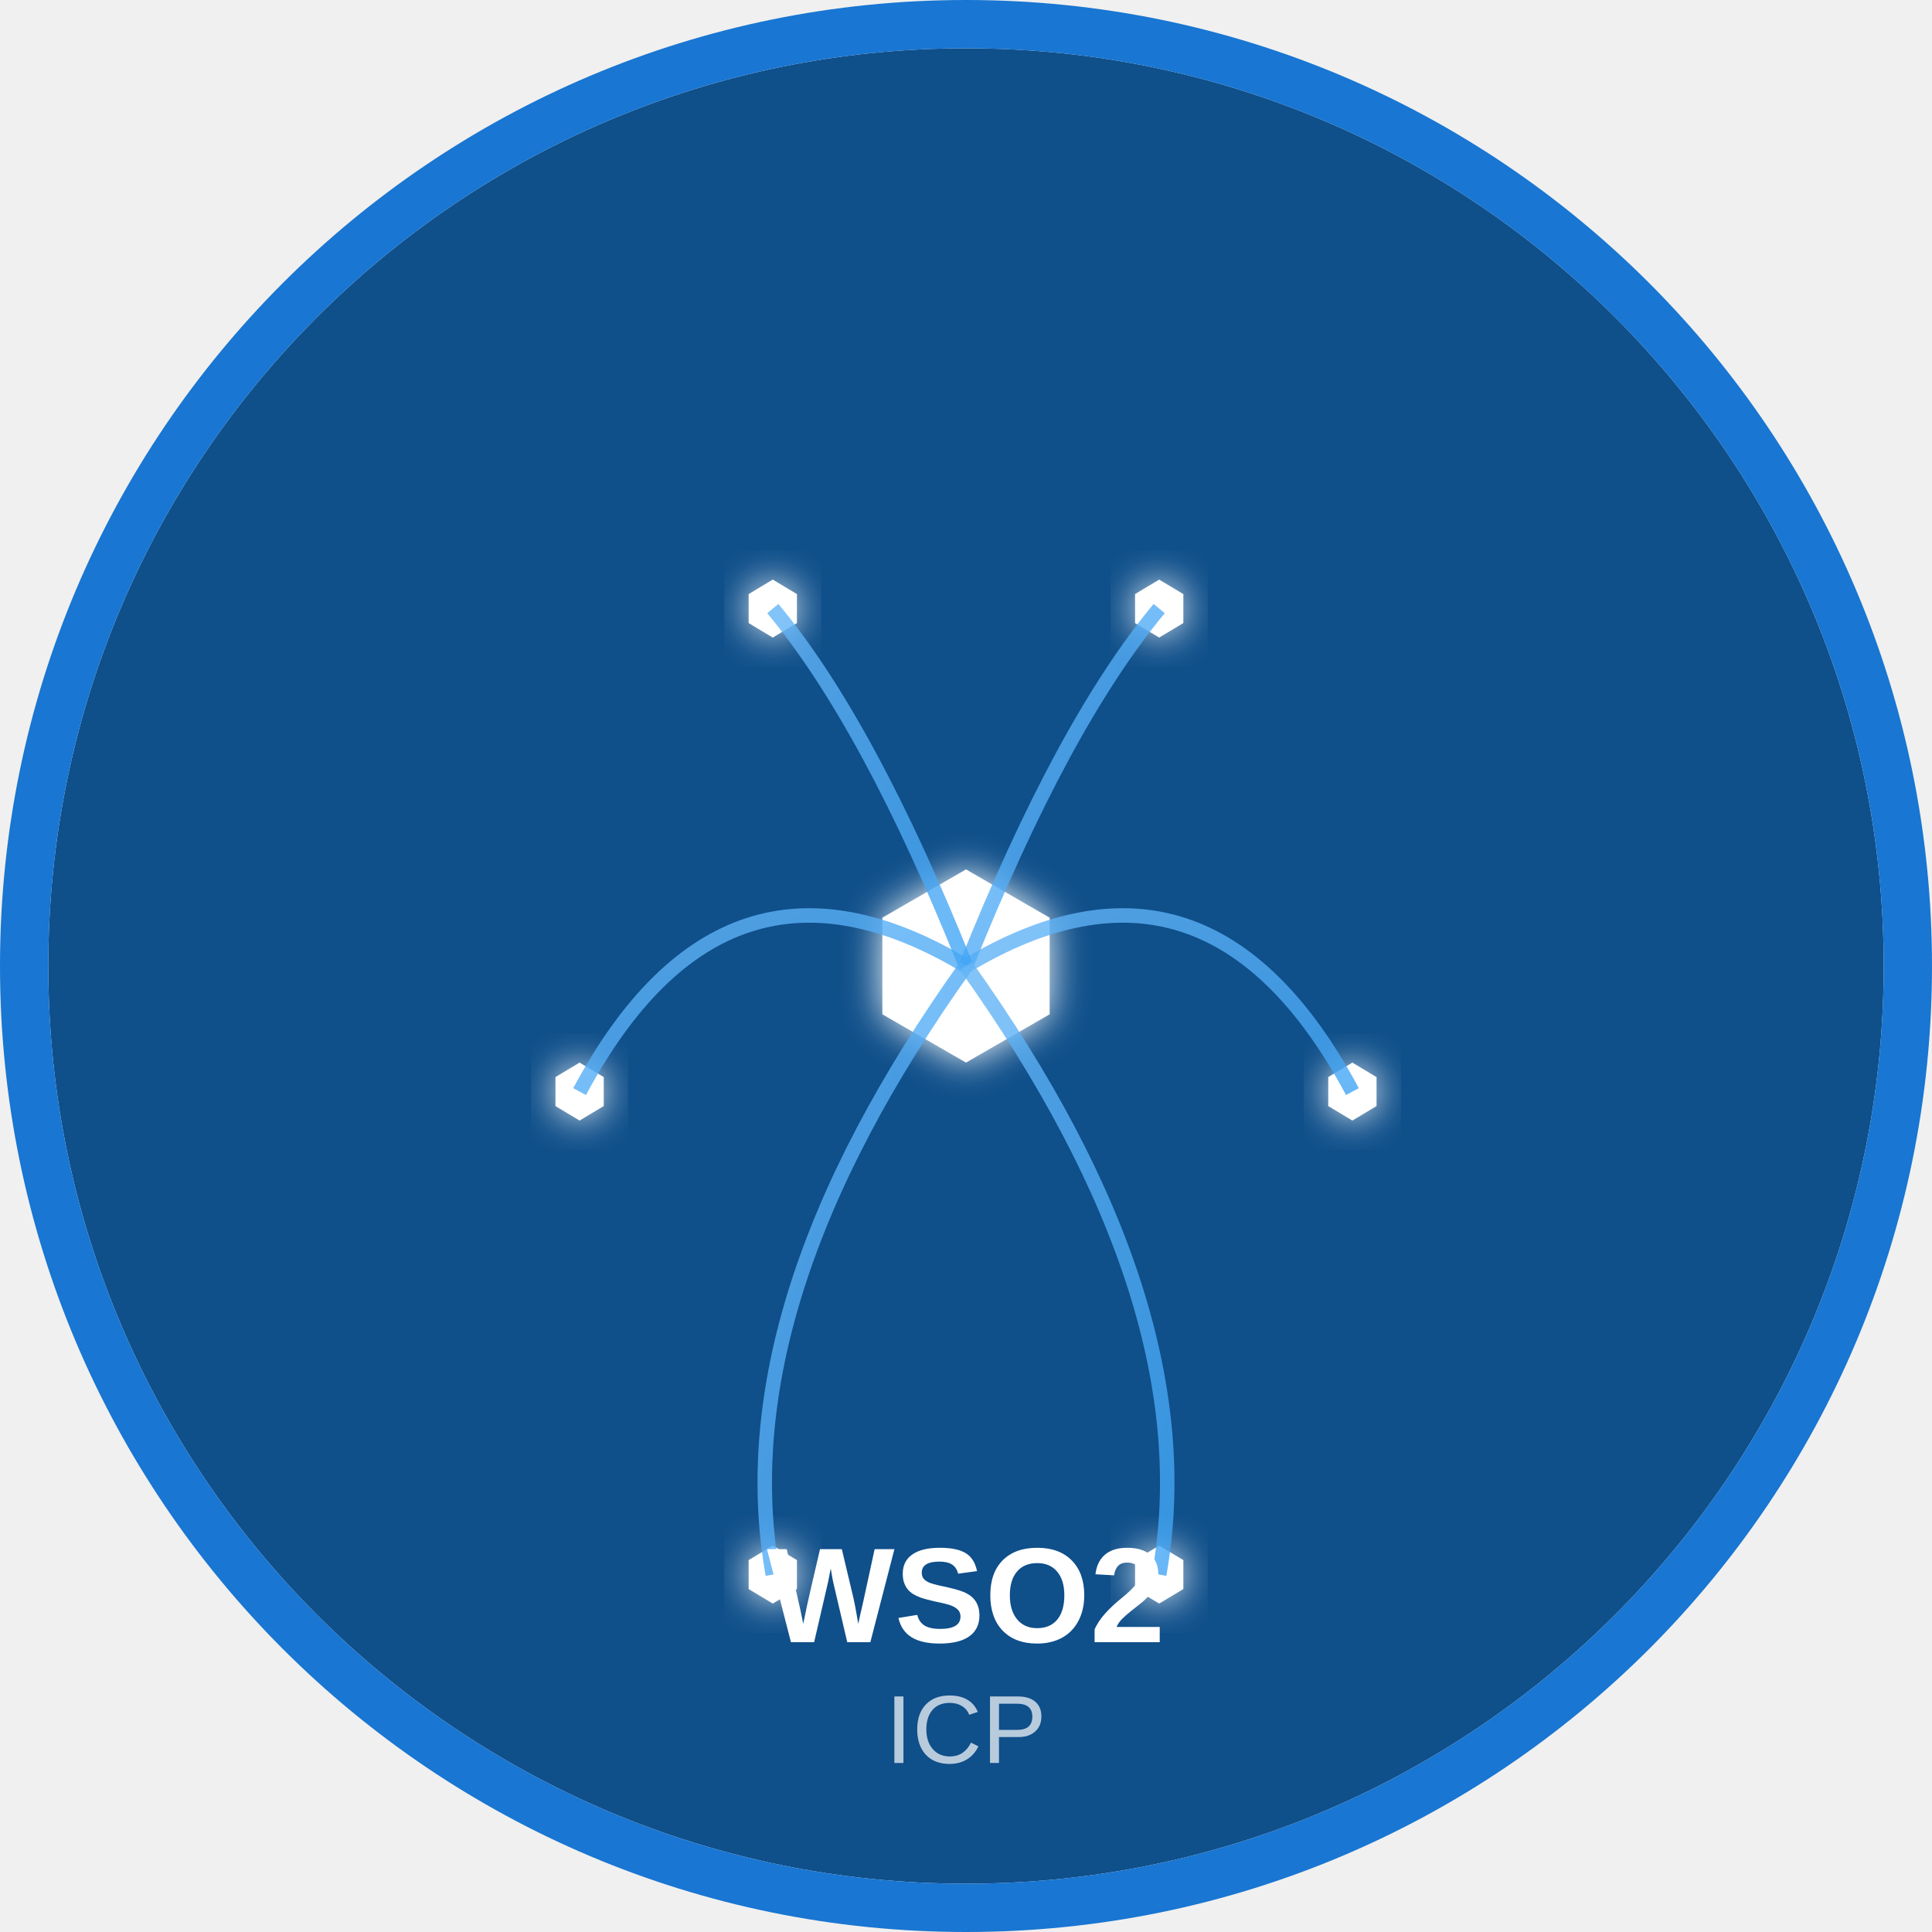
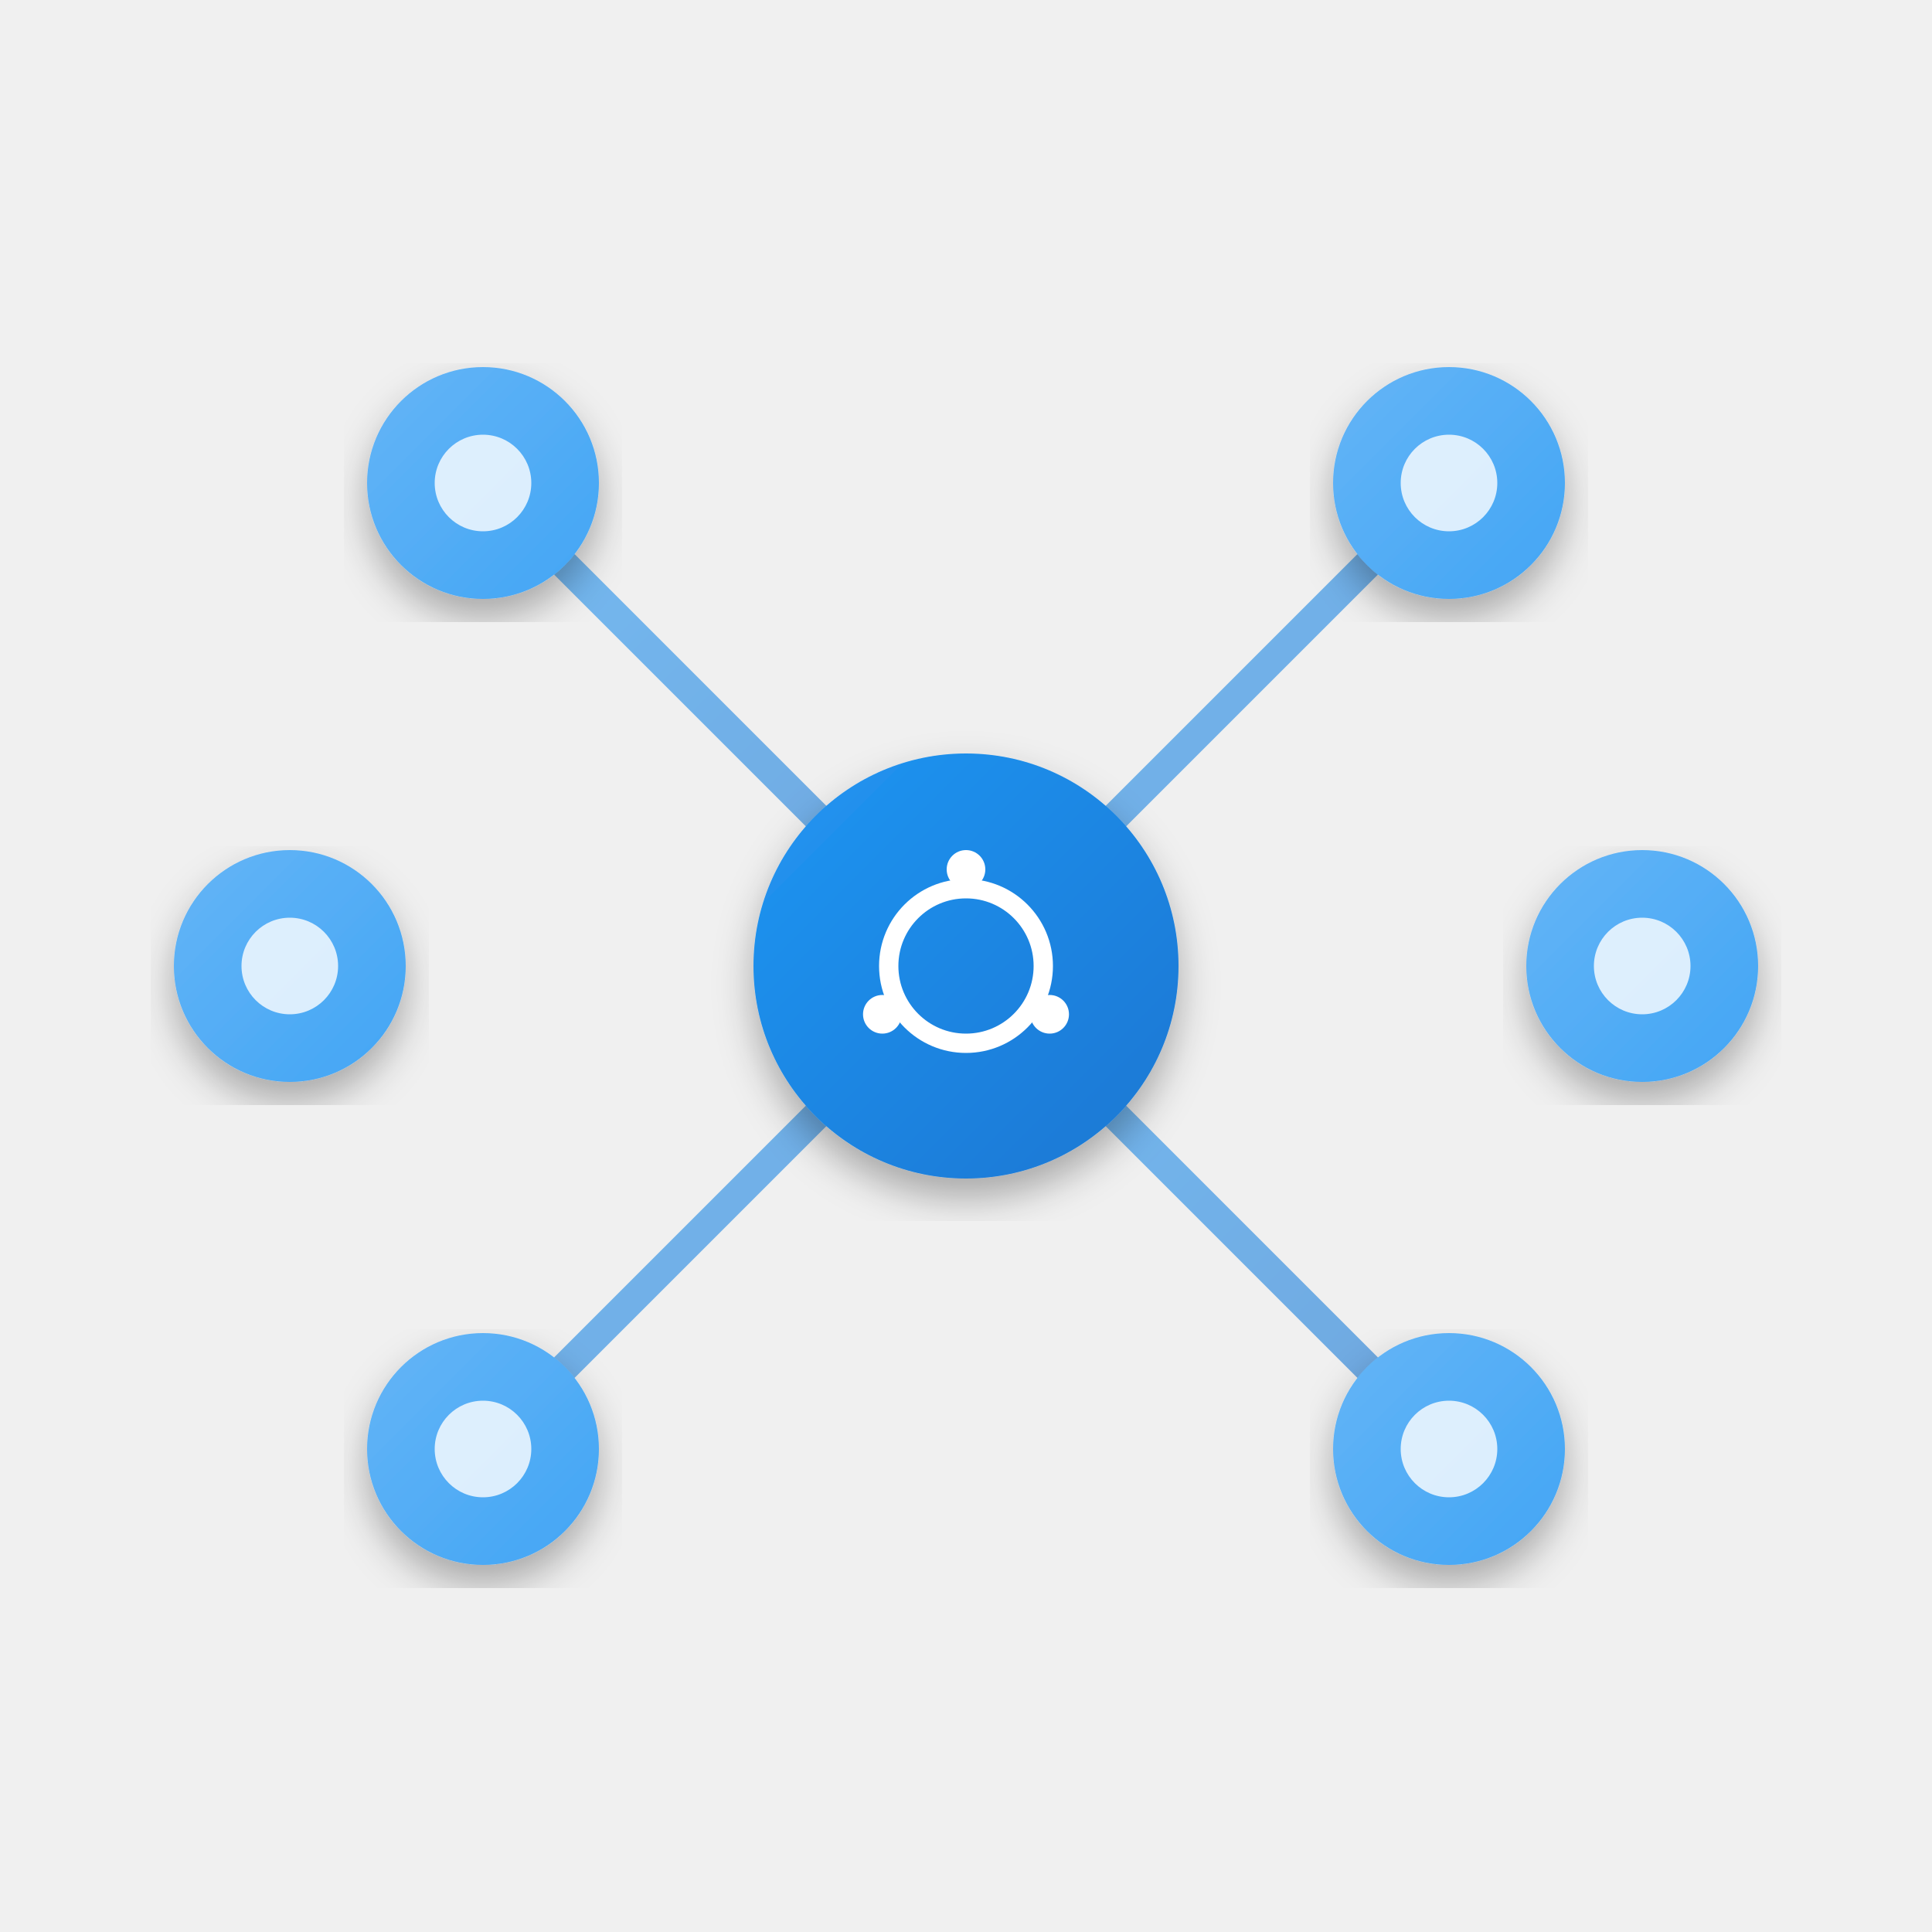
- <svg xmlns="http://www.w3.org/2000/svg" width="400" height="400" viewBox="0 0 400 400" fill="none">
+ <svg xmlns="http://www.w3.org/2000/svg" viewBox="0 0 200 200" width="200" height="200">
  <defs>
-     <radialGradient id="backgroundGradient" cx="0" cy="0" r="1" gradientUnits="userSpaceOnUse" transform="translate(200 200) rotate(90) scale(200 200)">
-       <stop offset="0%" stop-color="#1976D2" stop-opacity="1" />
-       <stop offset="100%" stop-color="#0F4F8A" stop-opacity="1" />
-     </radialGradient>
-     <linearGradient id="nodeGradient" x1="0%" y1="0%" x2="100%" y2="100%">
-       <stop offset="0%" stop-color="#64B5F6" />
-       <stop offset="100%" stop-color="#42A5F5" />
+     <linearGradient id="blueGradient" x1="0%" y1="0%" x2="100%" y2="100%">
+       <stop offset="0%" style="stop-color:#2196f3;stop-opacity:1" />
+       <stop offset="100%" style="stop-color:#1976d2;stop-opacity:1" />
    </linearGradient>
-     <filter id="glow" x="-50%" y="-50%" width="200%" height="200%">
-       <feGaussianBlur in="SourceGraphic" stdDeviation="4" result="blur" />
+     <linearGradient id="lightGradient" x1="0%" y1="0%" x2="100%" y2="100%">
+       <stop offset="0%" style="stop-color:#64b5f6;stop-opacity:1" />
+       <stop offset="100%" style="stop-color:#42a5f5;stop-opacity:1" />
+     </linearGradient>
+     <filter id="shadow">
+       <feGaussianBlur in="SourceAlpha" stdDeviation="2" />
+       <feOffset dx="0" dy="2" result="offsetblur" />
+       <feComponentTransfer>
+         <feFuncA type="linear" slope="0.3" />
+       </feComponentTransfer>
      <feMerge>
-         <feMergeNode in="blur" />
+         <feMergeNode />
        <feMergeNode in="SourceGraphic" />
      </feMerge>
    </filter>
-     <g id="integration-network">
-       <polygon points="200,160 217.32,170 217.32,190 200,200 182.68,190 182.68,170" fill="white" filter="url(#glow)" />
-       <polygon points="120,200 125,203 125,209 120,212 115,209 115,203" fill="white" filter="url(#glow)" />
-       <polygon points="280,200 285,203 285,209 280,212 275,209 275,203" fill="white" filter="url(#glow)" />
-       <polygon points="160,100 165,103 165,109 160,112 155,109 155,103" fill="white" filter="url(#glow)" />
-       <polygon points="240,100 245,103 245,109 240,112 235,109 235,103" fill="white" filter="url(#glow)" />
-       <polygon points="160,300 165,303 165,309 160,312 155,309 155,303" fill="white" filter="url(#glow)" />
-       <polygon points="240,300 245,303 245,309 240,312 235,309 235,303" fill="white" filter="url(#glow)" />
-       <path d="M200,180 Q150,150 120,206" stroke="url(#nodeGradient)" stroke-width="3" fill="none" opacity="0.8" />
-       <path d="M200,180 Q250,150 280,206" stroke="url(#nodeGradient)" stroke-width="3" fill="none" opacity="0.8" />
-       <path d="M200,180 Q220,130 240,106" stroke="url(#nodeGradient)" stroke-width="3" fill="none" opacity="0.8" />
-       <path d="M200,180 Q180,130 160,106" stroke="url(#nodeGradient)" stroke-width="3" fill="none" opacity="0.8" />
-       <path d="M200,180 Q150,250 160,306" stroke="url(#nodeGradient)" stroke-width="3" fill="none" opacity="0.8" />
-       <path d="M200,180 Q250,250 240,306" stroke="url(#nodeGradient)" stroke-width="3" fill="none" opacity="0.8" />
-     </g>
  </defs>
-   <circle cx="200" cy="200" r="190" fill="url(#backgroundGradient)" />
-   <circle cx="200" cy="200" r="195" stroke="#1976D2" stroke-width="10" fill="none" />
-   <use href="#integration-network" transform="translate(0, 20)" />
-   <text x="200" y="340" font-family="Arial, sans-serif" font-size="28" fill="white" text-anchor="middle" font-weight="bold">WSO2</text>
-   <text x="200" y="365" font-family="Arial, sans-serif" font-size="20" fill="white" text-anchor="middle" opacity="0.7">ICP</text>
+   <g opacity="0.6">
+     <line x1="100" y1="100" x2="50" y2="50" stroke="url(#blueGradient)" stroke-width="3" stroke-linecap="round" />
+     <line x1="100" y1="100" x2="150" y2="50" stroke="url(#blueGradient)" stroke-width="3" stroke-linecap="round" />
+     <line x1="100" y1="100" x2="170" y2="100" stroke="url(#blueGradient)" stroke-width="3" stroke-linecap="round" />
+     <line x1="100" y1="100" x2="150" y2="150" stroke="url(#blueGradient)" stroke-width="3" stroke-linecap="round" />
+     <line x1="100" y1="100" x2="50" y2="150" stroke="url(#blueGradient)" stroke-width="3" stroke-linecap="round" />
+     <line x1="100" y1="100" x2="30" y2="100" stroke="url(#blueGradient)" stroke-width="3" stroke-linecap="round" />
+   </g>
+   <circle cx="50" cy="50" r="12" fill="url(#lightGradient)" filter="url(#shadow)" />
+   <circle cx="150" cy="50" r="12" fill="url(#lightGradient)" filter="url(#shadow)" />
+   <circle cx="170" cy="100" r="12" fill="url(#lightGradient)" filter="url(#shadow)" />
+   <circle cx="150" cy="150" r="12" fill="url(#lightGradient)" filter="url(#shadow)" />
+   <circle cx="50" cy="150" r="12" fill="url(#lightGradient)" filter="url(#shadow)" />
+   <circle cx="30" cy="100" r="12" fill="url(#lightGradient)" filter="url(#shadow)" />
+   <circle cx="100" cy="100" r="22" fill="url(#blueGradient)" filter="url(#shadow)" />
+   <g transform="translate(100, 100)">
+     <circle cx="0" cy="0" r="8" fill="none" stroke="white" stroke-width="2" />
+     <circle cx="0" cy="-10" r="2" fill="white" />
+     <circle cx="8.66" cy="5" r="2" fill="white" />
+     <circle cx="-8.66" cy="5" r="2" fill="white" />
+   </g>
+   <circle cx="50" cy="50" r="5" fill="white" opacity="0.8" />
+   <circle cx="150" cy="50" r="5" fill="white" opacity="0.8" />
+   <circle cx="170" cy="100" r="5" fill="white" opacity="0.8" />
+   <circle cx="150" cy="150" r="5" fill="white" opacity="0.8" />
+   <circle cx="50" cy="150" r="5" fill="white" opacity="0.8" />
+   <circle cx="30" cy="100" r="5" fill="white" opacity="0.8" />
</svg>
